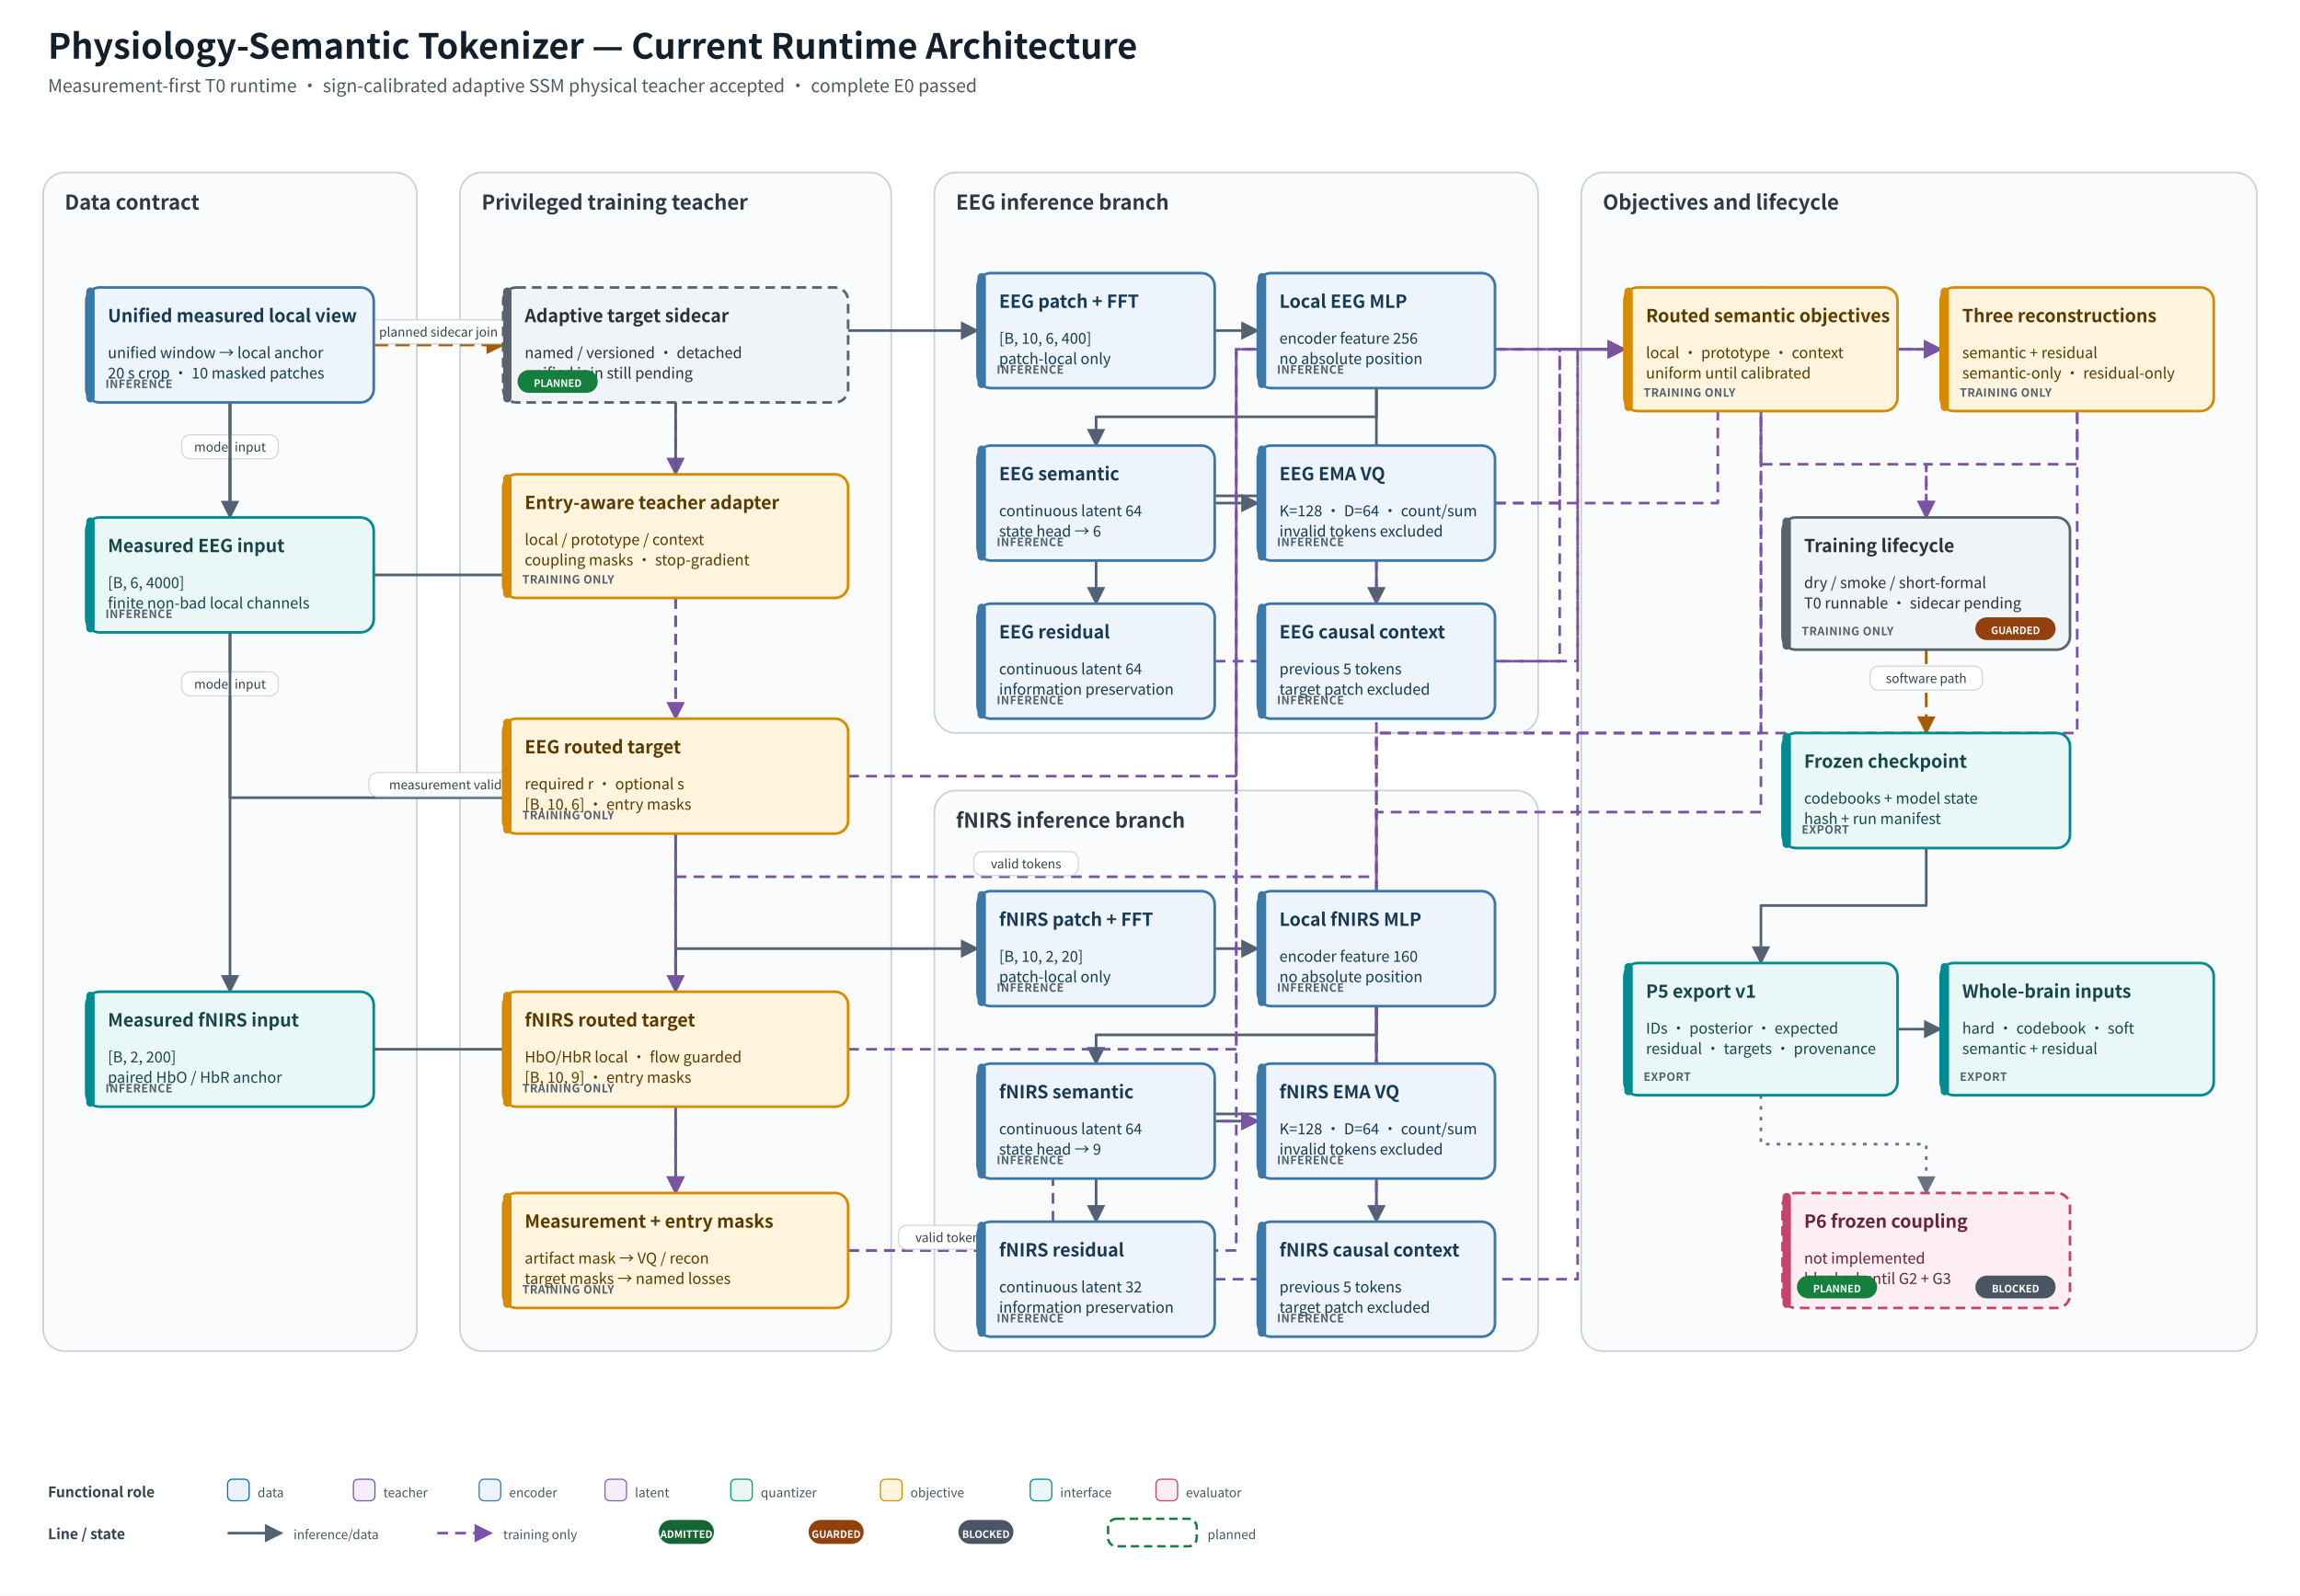
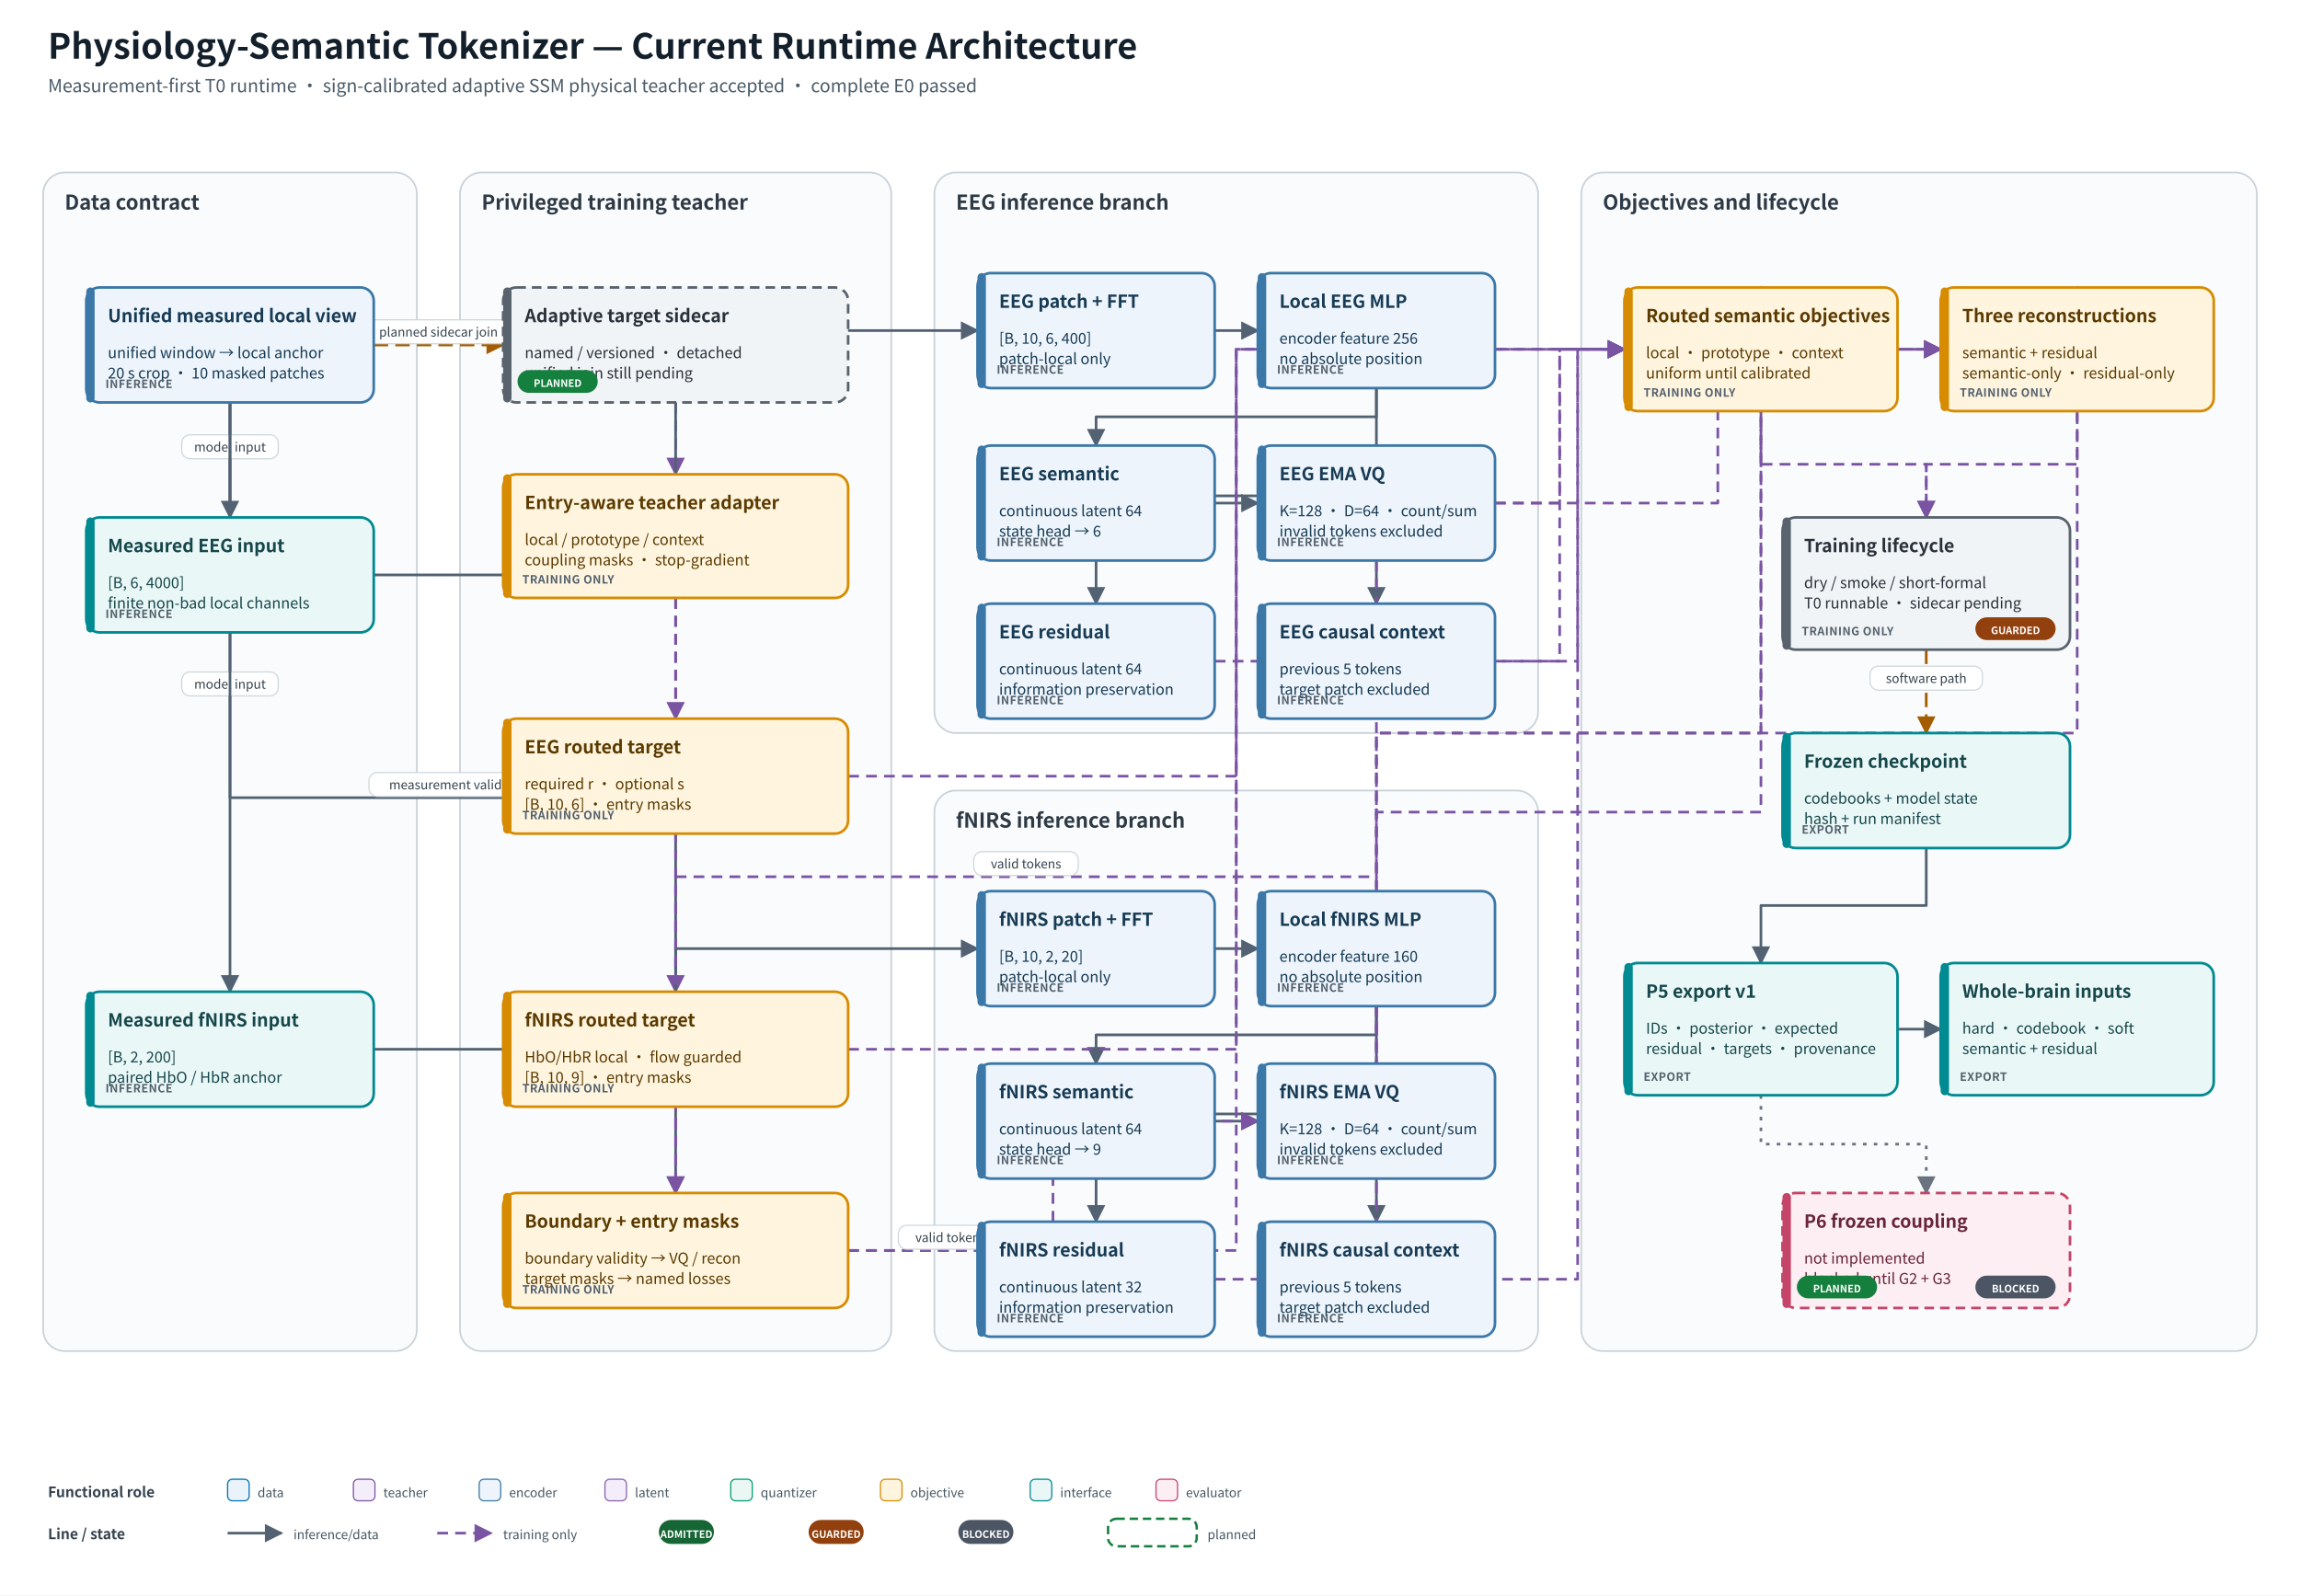
<svg xmlns="http://www.w3.org/2000/svg" width="1920" height="1332" viewBox="0 0 1920 1332" role="img" aria-labelledby="svg-title svg-desc">
  <defs>
    <marker id="arrow-data" viewBox="0 0 10 10" refX="9" refY="5" markerWidth="7" markerHeight="7" orient="auto-start-reverse">
      <path d="M 0 0 L 10 5 L 0 10 z" fill="#526272" />
    </marker>
    <marker id="arrow-training" viewBox="0 0 10 10" refX="9" refY="5" markerWidth="7" markerHeight="7" orient="auto-start-reverse">
      <path d="M 0 0 L 10 5 L 0 10 z" fill="#7A54A3" />
    </marker>
    <marker id="arrow-gradient" viewBox="0 0 10 10" refX="9" refY="5" markerWidth="7" markerHeight="7" orient="auto-start-reverse">
      <path d="M 0 0 L 10 5 L 0 10 z" fill="#A45C00" />
    </marker>
    <marker id="arrow-control" viewBox="0 0 10 10" refX="9" refY="5" markerWidth="7" markerHeight="7" orient="auto-start-reverse">
      <path d="M 0 0 L 10 5 L 0 10 z" fill="#59636E" />
    </marker>
    <marker id="arrow-evaluation" viewBox="0 0 10 10" refX="9" refY="5" markerWidth="7" markerHeight="7" orient="auto-start-reverse">
      <path d="M 0 0 L 10 5 L 0 10 z" fill="#C44569" />
    </marker>
    <marker id="arrow-guarded" viewBox="0 0 10 10" refX="9" refY="5" markerWidth="7" markerHeight="7" orient="auto-start-reverse">
      <path d="M 0 0 L 10 5 L 0 10 z" fill="#A45C00" />
    </marker>
    <marker id="arrow-blocked" viewBox="0 0 10 10" refX="9" refY="5" markerWidth="7" markerHeight="7" orient="auto-start-reverse">
      <path d="M 0 0 L 10 5 L 0 10 z" fill="#6B7280" />
    </marker>
    <marker id="arrow-removed" viewBox="0 0 10 10" refX="9" refY="5" markerWidth="7" markerHeight="7" orient="auto-start-reverse">
      <path d="M 0 0 L 10 5 L 0 10 z" fill="#9F1239" />
    </marker>
  </defs>
  <style>
    text { font-family: "Noto Sans CJK SC", "Microsoft YaHei", "PingFang SC", Inter, ui-sans-serif, system-ui, sans-serif; }
    .page-title { font-size: 29px; font-weight: 750; fill: #13202B; }
    .page-subtitle { font-size: 15px; fill: #4B5B68; }
    .banner-box { fill: #FFF8E8; stroke: #D68B00; stroke-width: 1.4; }
    .banner-text { font-size: 13.5px; font-weight: 650; fill: #5B3A00; }
    .section-box { fill: #FAFBFC; stroke: #C9D2D9; stroke-width: 1.4; }
    .section-title { font-size: 17px; font-weight: 750; fill: #2D3A45; }
    .section-description { font-size: 12px; fill: #667784; }
    .node-title { font-size: 15px; font-weight: 750; }
    .node-detail { font-size: 12.5px; }
    .scope-label { font-size: 9.5px; font-weight: 750; fill: #53616D; letter-spacing: .35px; }
    .micro-badge { font-size: 8.5px; font-weight: 800; text-anchor: middle; fill: #FFFFFF; }
    .edge-label rect { fill: #FFFFFF; stroke: #CDD5DB; stroke-width: 1; opacity: .96; }
    .edge-label text { font-size: 10.5px; text-anchor: middle; fill: #34424E; }
    .change-badge { font-size: 10px; font-weight: 850; text-anchor: middle; fill: #FFFFFF; }
    .legend-title { font-size: 12px; font-weight: 750; fill: #34424E; }
    .legend-label { font-size: 10.5px; fill: #465661; }
    .callout-panel { fill: #F8FAFC; stroke: #BFCAD2; stroke-width: 1.4; }
    .callout-title { font-size: 17px; font-weight: 750; fill: #2D3A45; }
    .callout-object { font-size: 12px; font-weight: 750; fill: #2D3A45; }
    .callout-note { font-size: 11.5px; fill: #53616D; }
  </style>
  <rect width="100%" height="100%" fill="#FFFFFF" />
  <text x="40" y="49" class="page-title">Physiology-Semantic Tokenizer — Current Runtime Architecture</text>
  <text x="40" y="77" class="page-subtitle">Measurement-first T0 runtime · sign-calibrated adaptive SSM physical teacher accepted · complete E0 passed</text>
  <g id="section-data">
    <rect x="36.0" y="144.0" width="312.0" height="984.0" rx="18" class="section-box" />
    <text x="54.0" y="175.0" class="section-title">Data contract</text>
  </g>
  <g id="section-teacher">
    <rect x="384.0" y="144.0" width="360.0" height="984.0" rx="18" class="section-box" />
    <text x="402.0" y="175.0" class="section-title">Privileged training teacher</text>
  </g>
  <g id="section-eeg">
    <rect x="780.0" y="144.0" width="504.0" height="468.0" rx="18" class="section-box" />
    <text x="798.0" y="175.0" class="section-title">EEG inference branch</text>
  </g>
  <g id="section-fnirs">
    <rect x="780.0" y="660.0" width="504.0" height="468.0" rx="18" class="section-box" />
    <text x="798.0" y="691.0" class="section-title">fNIRS inference branch</text>
  </g>
  <g id="section-training">
    <rect x="1320.0" y="144.0" width="564.0" height="984.0" rx="18" class="section-box" />
    <text x="1338.0" y="175.0" class="section-title">Objectives and lifecycle</text>
  </g>
  <g id="edges">
    <g id="edge-loader--eeg_input" class="edge edge-data" data-edge-style="data" role="group" aria-labelledby="edge-loader--eeg_input-title edge-loader--eeg_input-desc">
      <path d="M 192.0 336.0 L 192.0 432.0" fill="none" stroke="#526272" stroke-width="2.2" stroke-linejoin="round" marker-end="url(#arrow-data)" />
      <g class="edge-label" transform="translate(192.0,376.0)">
        <rect x="-40.3" y="-13" width="80.6" height="20" rx="7" />
        <text x="0" y="1">model input</text>
      </g>
    </g>
    <g id="edge-loader--fnirs_input" class="edge edge-data" data-edge-style="data" role="group" aria-labelledby="edge-loader--fnirs_input-title edge-loader--fnirs_input-desc">
      <path d="M 192.0 336.0 L 192.0 828.0" fill="none" stroke="#526272" stroke-width="2.2" stroke-linejoin="round" marker-end="url(#arrow-data)" />
      <g class="edge-label" transform="translate(192.0,574.0)">
        <rect x="-40.3" y="-13" width="80.6" height="20" rx="7" />
        <text x="0" y="1">model input</text>
      </g>
    </g>
    <g id="edge-loader--cache_teacher" class="edge edge-guarded" data-edge-style="guarded" role="group" aria-labelledby="edge-loader--cache_teacher-title edge-loader--cache_teacher-desc">
      <path d="M 312.0 288.0 L 420.0 288.0" fill="none" stroke="#A45C00" stroke-width="2.2" stroke-linejoin="round" marker-end="url(#arrow-guarded)" stroke-dasharray="12 6" />
      <g class="edge-label" transform="translate(366.0,280.0)">
        <rect x="-70.0" y="-13" width="140.0" height="20" rx="7" />
        <text x="0" y="1">planned sidecar join</text>
      </g>
    </g>
    <g id="edge-loader--valid_mask" class="edge edge-data" data-edge-style="data" role="group" aria-labelledby="edge-loader--valid_mask-title edge-loader--valid_mask-desc">
      <path d="M 192.0 336.0 L 192.0 666.0 L 564.0 666.0 L 564.0 996.0" fill="none" stroke="#526272" stroke-width="2.2" stroke-linejoin="round" marker-end="url(#arrow-data)" />
      <g class="edge-label" transform="translate(378.0,658.0)">
        <rect x="-70.0" y="-13" width="140.0" height="20" rx="7" />
        <text x="0" y="1">measurement validity</text>
      </g>
    </g>
    <g id="edge-cache_teacher--teacher_adapter" class="edge edge-training" data-edge-style="training" role="group" aria-labelledby="edge-cache_teacher--teacher_adapter-title edge-cache_teacher--teacher_adapter-desc">
      <path d="M 564.0 336.0 L 564.0 396.0" fill="none" stroke="#7A54A3" stroke-width="2.2" stroke-linejoin="round" marker-end="url(#arrow-training)" stroke-dasharray="9 6" />
    </g>
    <g id="edge-teacher_adapter--eeg_target" class="edge edge-training" data-edge-style="training" role="group" aria-labelledby="edge-teacher_adapter--eeg_target-title edge-teacher_adapter--eeg_target-desc">
      <path d="M 564.0 499.2 L 564.0 600.0" fill="none" stroke="#7A54A3" stroke-width="2.2" stroke-linejoin="round" marker-end="url(#arrow-training)" stroke-dasharray="9 6" />
    </g>
    <g id="edge-teacher_adapter--fnirs_target" class="edge edge-training" data-edge-style="training" role="group" aria-labelledby="edge-teacher_adapter--fnirs_target-title edge-teacher_adapter--fnirs_target-desc">
      <path d="M 564.0 499.2 L 564.0 828.0" fill="none" stroke="#7A54A3" stroke-width="2.2" stroke-linejoin="round" marker-end="url(#arrow-training)" stroke-dasharray="9 6" />
    </g>
    <g id="edge-teacher_adapter--valid_mask" class="edge edge-training" data-edge-style="training" role="group" aria-labelledby="edge-teacher_adapter--valid_mask-title edge-teacher_adapter--valid_mask-desc">
      <path d="M 564.0 499.2 L 564.0 996.0" fill="none" stroke="#7A54A3" stroke-width="2.2" stroke-linejoin="round" marker-end="url(#arrow-training)" stroke-dasharray="9 6" />
    </g>
    <g id="edge-eeg_input--eeg_patch" class="edge edge-data" data-edge-style="data" role="group" aria-labelledby="edge-eeg_input--eeg_patch-title edge-eeg_input--eeg_patch-desc">
      <path d="M 312.0 480.0 L 564.0 480.0 L 564.0 276.0 L 816.0 276.0" fill="none" stroke="#526272" stroke-width="2.2" stroke-linejoin="round" marker-end="url(#arrow-data)" />
    </g>
    <g id="edge-eeg_patch--eeg_encoder" class="edge edge-data" data-edge-style="data" role="group" aria-labelledby="edge-eeg_patch--eeg_encoder-title edge-eeg_patch--eeg_encoder-desc">
      <path d="M 1014.0 276.0 L 1050.0 276.0" fill="none" stroke="#526272" stroke-width="2.2" stroke-linejoin="round" marker-end="url(#arrow-data)" />
    </g>
    <g id="edge-eeg_encoder--eeg_semantic" class="edge edge-data" data-edge-style="data" role="group" aria-labelledby="edge-eeg_encoder--eeg_semantic-title edge-eeg_encoder--eeg_semantic-desc">
      <path d="M 1149.0 324.0 L 1149.0 348.0 L 915.0 348.0 L 915.0 372.0" fill="none" stroke="#526272" stroke-width="2.2" stroke-linejoin="round" marker-end="url(#arrow-data)" />
    </g>
    <g id="edge-eeg_encoder--eeg_residual" class="edge edge-data" data-edge-style="data" role="group" aria-labelledby="edge-eeg_encoder--eeg_residual-title edge-eeg_encoder--eeg_residual-desc">
      <path d="M 1149.0 324.0 L 1149.0 414.0 L 915.0 414.0 L 915.0 504.0" fill="none" stroke="#526272" stroke-width="2.2" stroke-linejoin="round" marker-end="url(#arrow-data)" />
    </g>
    <g id="edge-eeg_semantic--eeg_quantizer" class="edge edge-data" data-edge-style="data" role="group" aria-labelledby="edge-eeg_semantic--eeg_quantizer-title edge-eeg_semantic--eeg_quantizer-desc">
      <path d="M 1014.0 420.0 L 1050.0 420.0" fill="none" stroke="#526272" stroke-width="2.2" stroke-linejoin="round" marker-end="url(#arrow-data)" />
    </g>
    <g id="edge-eeg_quantizer--eeg_context" class="edge edge-data" data-edge-style="data" role="group" aria-labelledby="edge-eeg_quantizer--eeg_context-title edge-eeg_quantizer--eeg_context-desc">
      <path d="M 1149.0 468.0 L 1149.0 504.0" fill="none" stroke="#526272" stroke-width="2.2" stroke-linejoin="round" marker-end="url(#arrow-data)" />
    </g>
    <g id="edge-fnirs_input--fnirs_patch" class="edge edge-data" data-edge-style="data" role="group" aria-labelledby="edge-fnirs_input--fnirs_patch-title edge-fnirs_input--fnirs_patch-desc">
      <path d="M 312.0 876.0 L 564.0 876.0 L 564.0 792.0 L 816.0 792.0" fill="none" stroke="#526272" stroke-width="2.2" stroke-linejoin="round" marker-end="url(#arrow-data)" />
    </g>
    <g id="edge-fnirs_patch--fnirs_encoder" class="edge edge-data" data-edge-style="data" role="group" aria-labelledby="edge-fnirs_patch--fnirs_encoder-title edge-fnirs_patch--fnirs_encoder-desc">
      <path d="M 1014.0 792.0 L 1050.0 792.0" fill="none" stroke="#526272" stroke-width="2.2" stroke-linejoin="round" marker-end="url(#arrow-data)" />
    </g>
    <g id="edge-fnirs_encoder--fnirs_semantic" class="edge edge-data" data-edge-style="data" role="group" aria-labelledby="edge-fnirs_encoder--fnirs_semantic-title edge-fnirs_encoder--fnirs_semantic-desc">
      <path d="M 1149.0 840.0 L 1149.0 864.0 L 915.0 864.0 L 915.0 888.0" fill="none" stroke="#526272" stroke-width="2.2" stroke-linejoin="round" marker-end="url(#arrow-data)" />
    </g>
    <g id="edge-fnirs_encoder--fnirs_residual" class="edge edge-data" data-edge-style="data" role="group" aria-labelledby="edge-fnirs_encoder--fnirs_residual-title edge-fnirs_encoder--fnirs_residual-desc">
      <path d="M 1149.0 840.0 L 1149.0 930.0 L 915.0 930.0 L 915.0 1020.0" fill="none" stroke="#526272" stroke-width="2.2" stroke-linejoin="round" marker-end="url(#arrow-data)" />
    </g>
    <g id="edge-fnirs_semantic--fnirs_quantizer" class="edge edge-data" data-edge-style="data" role="group" aria-labelledby="edge-fnirs_semantic--fnirs_quantizer-title edge-fnirs_semantic--fnirs_quantizer-desc">
      <path d="M 1014.0 936.0 L 1050.0 936.0" fill="none" stroke="#526272" stroke-width="2.2" stroke-linejoin="round" marker-end="url(#arrow-data)" />
    </g>
    <g id="edge-fnirs_quantizer--fnirs_context" class="edge edge-data" data-edge-style="data" role="group" aria-labelledby="edge-fnirs_quantizer--fnirs_context-title edge-fnirs_quantizer--fnirs_context-desc">
      <path d="M 1149.0 984.0 L 1149.0 1020.0" fill="none" stroke="#526272" stroke-width="2.2" stroke-linejoin="round" marker-end="url(#arrow-data)" />
    </g>
    <g id="edge-eeg_target--semantic_losses" class="edge edge-training" data-edge-style="training" role="group" aria-labelledby="edge-eeg_target--semantic_losses-title edge-eeg_target--semantic_losses-desc">
      <path d="M 708.0 648.0 L 1032.0 648.0 L 1032.0 291.6 L 1356.0 291.6" fill="none" stroke="#7A54A3" stroke-width="2.2" stroke-linejoin="round" marker-end="url(#arrow-training)" stroke-dasharray="9 6" />
    </g>
    <g id="edge-fnirs_target--semantic_losses" class="edge edge-training" data-edge-style="training" role="group" aria-labelledby="edge-fnirs_target--semantic_losses-title edge-fnirs_target--semantic_losses-desc">
      <path d="M 708.0 876.0 L 1032.0 876.0 L 1032.0 291.6 L 1356.0 291.6" fill="none" stroke="#7A54A3" stroke-width="2.2" stroke-linejoin="round" marker-end="url(#arrow-training)" stroke-dasharray="9 6" />
    </g>
    <g id="edge-valid_mask--semantic_losses" class="edge edge-training" data-edge-style="training" role="group" aria-labelledby="edge-valid_mask--semantic_losses-title edge-valid_mask--semantic_losses-desc">
      <path d="M 708.0 1044.0 L 1032.0 1044.0 L 1032.0 291.6 L 1356.0 291.6" fill="none" stroke="#7A54A3" stroke-width="2.2" stroke-linejoin="round" marker-end="url(#arrow-training)" stroke-dasharray="9 6" />
    </g>
    <g id="edge-valid_mask--eeg_quantizer" class="edge edge-training" data-edge-style="training" role="group" aria-labelledby="edge-valid_mask--eeg_quantizer-title edge-valid_mask--eeg_quantizer-desc">
      <path d="M 564.0 1092.0 L 564.0 732.0 L 1149.0 732.0 L 1149.0 372.0" fill="none" stroke="#7A54A3" stroke-width="2.2" stroke-linejoin="round" marker-end="url(#arrow-training)" stroke-dasharray="9 6" />
      <g class="edge-label" transform="translate(856.5,724.0)">
        <rect x="-43.6" y="-13" width="87.2" height="20" rx="7" />
        <text x="0" y="1">valid tokens</text>
      </g>
    </g>
    <g id="edge-valid_mask--fnirs_quantizer" class="edge edge-training" data-edge-style="training" role="group" aria-labelledby="edge-valid_mask--fnirs_quantizer-title edge-valid_mask--fnirs_quantizer-desc">
      <path d="M 708.0 1044.0 L 879.0 1044.0 L 879.0 936.0 L 1050.0 936.0" fill="none" stroke="#7A54A3" stroke-width="2.2" stroke-linejoin="round" marker-end="url(#arrow-training)" stroke-dasharray="9 6" />
      <g class="edge-label" transform="translate(793.5,1036.0)">
        <rect x="-43.6" y="-13" width="87.2" height="20" rx="7" />
        <text x="0" y="1">valid tokens</text>
      </g>
    </g>
    <g id="edge-eeg_quantizer--semantic_losses" class="edge edge-training" data-edge-style="training" role="group" aria-labelledby="edge-eeg_quantizer--semantic_losses-title edge-eeg_quantizer--semantic_losses-desc">
      <path d="M 1248.0 420.0 L 1302.0 420.0 L 1302.0 291.6 L 1356.0 291.6" fill="none" stroke="#7A54A3" stroke-width="2.2" stroke-linejoin="round" marker-end="url(#arrow-training)" stroke-dasharray="9 6" />
    </g>
    <g id="edge-fnirs_quantizer--semantic_losses" class="edge edge-training" data-edge-style="training" role="group" aria-labelledby="edge-fnirs_quantizer--semantic_losses-title edge-fnirs_quantizer--semantic_losses-desc">
      <path d="M 1149.0 984.0 L 1149.0 612.0 L 1470.0 612.0 L 1470.0 240.0" fill="none" stroke="#7A54A3" stroke-width="2.2" stroke-linejoin="round" marker-end="url(#arrow-training)" stroke-dasharray="9 6" />
    </g>
    <g id="edge-eeg_context--semantic_losses" class="edge edge-training" data-edge-style="training" role="group" aria-labelledby="edge-eeg_context--semantic_losses-title edge-eeg_context--semantic_losses-desc">
      <path d="M 1248.0 552.0 L 1302.0 552.0 L 1302.0 291.6 L 1356.0 291.6" fill="none" stroke="#7A54A3" stroke-width="2.2" stroke-linejoin="round" marker-end="url(#arrow-training)" stroke-dasharray="9 6" />
    </g>
    <g id="edge-fnirs_context--semantic_losses" class="edge edge-training" data-edge-style="training" role="group" aria-labelledby="edge-fnirs_context--semantic_losses-title edge-fnirs_context--semantic_losses-desc">
      <path d="M 1149.0 1116.0 L 1149.0 678.0 L 1470.0 678.0 L 1470.0 240.0" fill="none" stroke="#7A54A3" stroke-width="2.2" stroke-linejoin="round" marker-end="url(#arrow-training)" stroke-dasharray="9 6" />
    </g>
    <g id="edge-eeg_quantizer--reconstruction" class="edge edge-training" data-edge-style="training" role="group" aria-labelledby="edge-eeg_quantizer--reconstruction-title edge-eeg_quantizer--reconstruction-desc">
      <path d="M 1248.0 420.0 L 1434.0 420.0 L 1434.0 291.6 L 1620.0 291.6" fill="none" stroke="#7A54A3" stroke-width="2.2" stroke-linejoin="round" marker-end="url(#arrow-training)" stroke-dasharray="9 6" />
    </g>
    <g id="edge-eeg_residual--reconstruction" class="edge edge-training" data-edge-style="training" role="group" aria-labelledby="edge-eeg_residual--reconstruction-title edge-eeg_residual--reconstruction-desc">
      <path d="M 1014.0 552.0 L 1317.0 552.0 L 1317.0 291.6 L 1620.0 291.6" fill="none" stroke="#7A54A3" stroke-width="2.2" stroke-linejoin="round" marker-end="url(#arrow-training)" stroke-dasharray="9 6" />
    </g>
    <g id="edge-fnirs_quantizer--reconstruction" class="edge edge-training" data-edge-style="training" role="group" aria-labelledby="edge-fnirs_quantizer--reconstruction-title edge-fnirs_quantizer--reconstruction-desc">
      <path d="M 1149.0 984.0 L 1149.0 612.0 L 1734.0 612.0 L 1734.0 240.0" fill="none" stroke="#7A54A3" stroke-width="2.2" stroke-linejoin="round" marker-end="url(#arrow-training)" stroke-dasharray="9 6" />
    </g>
    <g id="edge-fnirs_residual--reconstruction" class="edge edge-training" data-edge-style="training" role="group" aria-labelledby="edge-fnirs_residual--reconstruction-title edge-fnirs_residual--reconstruction-desc">
      <path d="M 1014.0 1068.0 L 1317.0 1068.0 L 1317.0 291.6 L 1620.0 291.6" fill="none" stroke="#7A54A3" stroke-width="2.2" stroke-linejoin="round" marker-end="url(#arrow-training)" stroke-dasharray="9 6" />
    </g>
    <g id="edge-semantic_losses--trainer_gate" class="edge edge-training" data-edge-style="training" role="group" aria-labelledby="edge-semantic_losses--trainer_gate-title edge-semantic_losses--trainer_gate-desc">
      <path d="M 1470.0 343.2 L 1470.0 387.6 L 1608.0 387.6 L 1608.0 432.0" fill="none" stroke="#7A54A3" stroke-width="2.2" stroke-linejoin="round" marker-end="url(#arrow-training)" stroke-dasharray="9 6" />
    </g>
    <g id="edge-reconstruction--trainer_gate" class="edge edge-training" data-edge-style="training" role="group" aria-labelledby="edge-reconstruction--trainer_gate-title edge-reconstruction--trainer_gate-desc">
      <path d="M 1734.0 343.2 L 1734.0 387.6 L 1608.0 387.6 L 1608.0 432.0" fill="none" stroke="#7A54A3" stroke-width="2.2" stroke-linejoin="round" marker-end="url(#arrow-training)" stroke-dasharray="9 6" />
    </g>
    <g id="edge-trainer_gate--checkpoint" class="edge edge-guarded" data-edge-style="guarded" role="group" aria-labelledby="edge-trainer_gate--checkpoint-title edge-trainer_gate--checkpoint-desc">
      <path d="M 1608.0 542.4 L 1608.0 612.0" fill="none" stroke="#A45C00" stroke-width="2.2" stroke-linejoin="round" marker-end="url(#arrow-guarded)" stroke-dasharray="12 6" />
      <g class="edge-label" transform="translate(1608.0,569.2)">
        <rect x="-46.9" y="-13" width="93.8" height="20" rx="7" />
        <text x="0" y="1">software path</text>
      </g>
    </g>
    <g id="edge-checkpoint--export" class="edge edge-data" data-edge-style="data" role="group" aria-labelledby="edge-checkpoint--export-title edge-checkpoint--export-desc">
      <path d="M 1608.0 708.0 L 1608.0 756.0 L 1470.0 756.0 L 1470.0 804.0" fill="none" stroke="#526272" stroke-width="2.2" stroke-linejoin="round" marker-end="url(#arrow-data)" />
    </g>
    <g id="edge-export--consumers" class="edge edge-data" data-edge-style="data" role="group" aria-labelledby="edge-export--consumers-title edge-export--consumers-desc">
      <path d="M 1584.0 859.2 L 1620.0 859.2" fill="none" stroke="#526272" stroke-width="2.2" stroke-linejoin="round" marker-end="url(#arrow-data)" />
    </g>
    <g id="edge-export--p6_coupling" class="edge edge-blocked" data-edge-style="blocked" role="group" aria-labelledby="edge-export--p6_coupling-title edge-export--p6_coupling-desc">
      <path d="M 1470.0 914.4 L 1470.0 955.2 L 1608.0 955.2 L 1608.0 996.0" fill="none" stroke="#6B7280" stroke-width="2.2" stroke-linejoin="round" marker-end="url(#arrow-blocked)" stroke-dasharray="3 6" />
    </g>
  </g>
  <g id="nodes">
    <g id="node-loader" class="node role-encoder" data-role="encoder" data-scope="inference" data-implementation="implemented" data-evidence="n_a" data-status="implemented" opacity="1" role="group" aria-labelledby="node-loader-title node-loader-desc">
      <rect x="72.0" y="240.0" width="240.0" height="96.0" rx="11" fill="#EDF4FB" stroke="#3B78A8" stroke-width="2.2" />
      <rect x="72.0" y="240.0" width="7" height="96.0" rx="3.5" fill="#3B78A8" />
      <text x="90.0" y="269.0" class="node-title" fill="#173B55">Unified measured local view</text>
      <text x="90.0" y="282.0" class="node-detail" fill="#173B55">
        <tspan x="90.0" dy="17">unified window → local anchor</tspan>
        <tspan x="90.0" dy="17">20 s crop · 10 masked patches</tspan>
      </text>
      <text x="88.0" y="324.0" class="scope-label">INFERENCE</text>
    </g>
    <g id="node-eeg_input" class="node role-interface" data-role="interface" data-scope="inference" data-implementation="implemented" data-evidence="n_a" data-status="implemented" opacity="1" role="group" aria-labelledby="node-eeg_input-title node-eeg_input-desc">
      <rect x="72.0" y="432.0" width="240.0" height="96.0" rx="11" fill="#EAF7F7" stroke="#008A91" stroke-width="2.2" />
      <rect x="72.0" y="432.0" width="7" height="96.0" rx="3.5" fill="#008A91" />
      <text x="90.0" y="461.0" class="node-title" fill="#16474B">Measured EEG input</text>
      <text x="90.0" y="474.0" class="node-detail" fill="#16474B">
        <tspan x="90.0" dy="17">[B, 6, 4000]</tspan>
        <tspan x="90.0" dy="17">finite non-bad local channels</tspan>
      </text>
      <text x="88.0" y="516.0" class="scope-label">INFERENCE</text>
    </g>
    <g id="node-fnirs_input" class="node role-interface" data-role="interface" data-scope="inference" data-implementation="implemented" data-evidence="n_a" data-status="implemented" opacity="1" role="group" aria-labelledby="node-fnirs_input-title node-fnirs_input-desc">
      <rect x="72.0" y="828.0" width="240.0" height="96.0" rx="11" fill="#EAF7F7" stroke="#008A91" stroke-width="2.2" />
      <rect x="72.0" y="828.0" width="7" height="96.0" rx="3.5" fill="#008A91" />
      <text x="90.0" y="857.0" class="node-title" fill="#16474B">Measured fNIRS input</text>
      <text x="90.0" y="870.0" class="node-detail" fill="#16474B">
        <tspan x="90.0" dy="17">[B, 2, 200]</tspan>
        <tspan x="90.0" dy="17">paired HbO / HbR anchor</tspan>
      </text>
      <text x="88.0" y="912.0" class="scope-label">INFERENCE</text>
    </g>
    <g id="node-cache_teacher" class="node role-lifecycle" data-role="lifecycle" data-scope="training_only" data-implementation="planned" data-evidence="n_a" data-status="planned" opacity="1" role="group" aria-labelledby="node-cache_teacher-title node-cache_teacher-desc">
      <rect x="420.0" y="240.0" width="288.0" height="96.0" rx="11" fill="#F1F4F6" stroke="#59636E" stroke-width="2.2" stroke-dasharray="8 5" />
      <rect x="420.0" y="240.0" width="7" height="96.0" rx="3.5" fill="#59636E" />
      <text x="438.0" y="269.0" class="node-title" fill="#29313A">Adaptive target sidecar</text>
      <text x="438.0" y="282.0" class="node-detail" fill="#29313A">
        <tspan x="438.0" dy="17">named / versioned · detached</tspan>
        <tspan x="438.0" dy="17">unified join still pending</tspan>
      </text>
      <rect x="432.0" y="309.0" width="67.0" height="19" rx="9.5" fill="#15803D" />
      <text x="465.5" y="323.0" class="micro-badge">PLANNED</text>
    </g>
    <g id="node-teacher_adapter" class="node role-objective" data-role="objective" data-scope="training_only" data-implementation="implemented" data-evidence="n_a" data-status="implemented" opacity="1" role="group" aria-labelledby="node-teacher_adapter-title node-teacher_adapter-desc">
      <rect x="420.0" y="396.0" width="288.0" height="103.2" rx="11" fill="#FFF5DF" stroke="#D68B00" stroke-width="2.2" />
      <rect x="420.0" y="396.0" width="7" height="103.2" rx="3.5" fill="#D68B00" />
      <text x="438.0" y="425.0" class="node-title" fill="#5B3A00">Entry-aware teacher adapter</text>
      <text x="438.0" y="438.0" class="node-detail" fill="#5B3A00">
        <tspan x="438.0" dy="17">local / prototype / context</tspan>
        <tspan x="438.0" dy="17">coupling masks · stop-gradient</tspan>
      </text>
      <text x="436.0" y="487.2" class="scope-label">TRAINING ONLY</text>
    </g>
    <g id="node-eeg_target" class="node role-objective" data-role="objective" data-scope="training_only" data-implementation="implemented" data-evidence="n_a" data-status="implemented" opacity="1" role="group" aria-labelledby="node-eeg_target-title node-eeg_target-desc">
      <rect x="420.0" y="600.0" width="288.0" height="96.0" rx="11" fill="#FFF5DF" stroke="#D68B00" stroke-width="2.2" />
      <rect x="420.0" y="600.0" width="7" height="96.0" rx="3.5" fill="#D68B00" />
      <text x="438.0" y="629.0" class="node-title" fill="#5B3A00">EEG routed target</text>
      <text x="438.0" y="642.0" class="node-detail" fill="#5B3A00">
        <tspan x="438.0" dy="17">required r · optional s</tspan>
        <tspan x="438.0" dy="17">[B, 10, 6] · entry masks</tspan>
      </text>
      <text x="436.0" y="684.0" class="scope-label">TRAINING ONLY</text>
    </g>
    <g id="node-fnirs_target" class="node role-objective" data-role="objective" data-scope="training_only" data-implementation="implemented" data-evidence="n_a" data-status="implemented" opacity="1" role="group" aria-labelledby="node-fnirs_target-title node-fnirs_target-desc">
      <rect x="420.0" y="828.0" width="288.0" height="96.0" rx="11" fill="#FFF5DF" stroke="#D68B00" stroke-width="2.2" />
      <rect x="420.0" y="828.0" width="7" height="96.0" rx="3.5" fill="#D68B00" />
      <text x="438.0" y="857.0" class="node-title" fill="#5B3A00">fNIRS routed target</text>
      <text x="438.0" y="870.0" class="node-detail" fill="#5B3A00">
        <tspan x="438.0" dy="17">HbO/HbR local · flow guarded</tspan>
        <tspan x="438.0" dy="17">[B, 10, 9] · entry masks</tspan>
      </text>
      <text x="436.0" y="912.0" class="scope-label">TRAINING ONLY</text>
    </g>
    <g id="node-valid_mask" class="node role-objective" data-role="objective" data-scope="training_only" data-implementation="implemented" data-evidence="n_a" data-status="implemented" opacity="1" role="group" aria-labelledby="node-valid_mask-title node-valid_mask-desc">
      <rect x="420.0" y="996.0" width="288.0" height="96.0" rx="11" fill="#FFF5DF" stroke="#D68B00" stroke-width="2.2" />
      <rect x="420.0" y="996.0" width="7" height="96.0" rx="3.5" fill="#D68B00" />
-       <text x="438.0" y="1025.0" class="node-title" fill="#5B3A00">Measurement + entry masks</text>
+       <text x="438.0" y="1025.0" class="node-title" fill="#5B3A00">Boundary + entry masks</text>
      <text x="438.0" y="1038.0" class="node-detail" fill="#5B3A00">
-         <tspan x="438.0" dy="17">artifact mask → VQ / recon</tspan>
+         <tspan x="438.0" dy="17">boundary validity → VQ / recon</tspan>
        <tspan x="438.0" dy="17">target masks → named losses</tspan>
      </text>
      <text x="436.0" y="1080.0" class="scope-label">TRAINING ONLY</text>
    </g>
    <g id="node-eeg_patch" class="node role-encoder" data-role="encoder" data-scope="inference" data-implementation="implemented" data-evidence="n_a" data-status="implemented" opacity="1" role="group" aria-labelledby="node-eeg_patch-title node-eeg_patch-desc">
      <rect x="816.0" y="228.0" width="198.0" height="96.0" rx="11" fill="#EDF4FB" stroke="#3B78A8" stroke-width="2.2" />
      <rect x="816.0" y="228.0" width="7" height="96.0" rx="3.5" fill="#3B78A8" />
      <text x="834.0" y="257.0" class="node-title" fill="#173B55">EEG patch + FFT</text>
      <text x="834.0" y="270.0" class="node-detail" fill="#173B55">
        <tspan x="834.0" dy="17">[B, 10, 6, 400]</tspan>
        <tspan x="834.0" dy="17">patch-local only</tspan>
      </text>
      <text x="832.0" y="312.0" class="scope-label">INFERENCE</text>
    </g>
    <g id="node-eeg_encoder" class="node role-encoder" data-role="encoder" data-scope="inference" data-implementation="implemented" data-evidence="n_a" data-status="implemented" opacity="1" role="group" aria-labelledby="node-eeg_encoder-title node-eeg_encoder-desc">
      <rect x="1050.0" y="228.0" width="198.0" height="96.0" rx="11" fill="#EDF4FB" stroke="#3B78A8" stroke-width="2.2" />
      <rect x="1050.0" y="228.0" width="7" height="96.0" rx="3.5" fill="#3B78A8" />
      <text x="1068.0" y="257.0" class="node-title" fill="#173B55">Local EEG MLP</text>
      <text x="1068.0" y="270.0" class="node-detail" fill="#173B55">
        <tspan x="1068.0" dy="17">encoder feature 256</tspan>
        <tspan x="1068.0" dy="17">no absolute position</tspan>
      </text>
      <text x="1066.0" y="312.0" class="scope-label">INFERENCE</text>
    </g>
    <g id="node-eeg_semantic" class="node role-encoder" data-role="encoder" data-scope="inference" data-implementation="implemented" data-evidence="n_a" data-status="implemented" opacity="1" role="group" aria-labelledby="node-eeg_semantic-title node-eeg_semantic-desc">
      <rect x="816.0" y="372.0" width="198.0" height="96.0" rx="11" fill="#EDF4FB" stroke="#3B78A8" stroke-width="2.2" />
      <rect x="816.0" y="372.0" width="7" height="96.0" rx="3.5" fill="#3B78A8" />
      <text x="834.0" y="401.0" class="node-title" fill="#173B55">EEG semantic</text>
      <text x="834.0" y="414.0" class="node-detail" fill="#173B55">
        <tspan x="834.0" dy="17">continuous latent 64</tspan>
        <tspan x="834.0" dy="17">state head → 6</tspan>
      </text>
      <text x="832.0" y="456.0" class="scope-label">INFERENCE</text>
    </g>
    <g id="node-eeg_quantizer" class="node role-encoder" data-role="encoder" data-scope="inference" data-implementation="implemented" data-evidence="n_a" data-status="implemented" opacity="1" role="group" aria-labelledby="node-eeg_quantizer-title node-eeg_quantizer-desc">
      <rect x="1050.0" y="372.0" width="198.0" height="96.0" rx="11" fill="#EDF4FB" stroke="#3B78A8" stroke-width="2.2" />
      <rect x="1050.0" y="372.0" width="7" height="96.0" rx="3.5" fill="#3B78A8" />
      <text x="1068.0" y="401.0" class="node-title" fill="#173B55">EEG EMA VQ</text>
      <text x="1068.0" y="414.0" class="node-detail" fill="#173B55">
        <tspan x="1068.0" dy="17">K=128 · D=64 · count/sum</tspan>
        <tspan x="1068.0" dy="17">invalid tokens excluded</tspan>
      </text>
      <text x="1066.0" y="456.0" class="scope-label">INFERENCE</text>
    </g>
    <g id="node-eeg_residual" class="node role-encoder" data-role="encoder" data-scope="inference" data-implementation="implemented" data-evidence="n_a" data-status="implemented" opacity="1" role="group" aria-labelledby="node-eeg_residual-title node-eeg_residual-desc">
      <rect x="816.0" y="504.0" width="198.0" height="96.0" rx="11" fill="#EDF4FB" stroke="#3B78A8" stroke-width="2.2" />
      <rect x="816.0" y="504.0" width="7" height="96.0" rx="3.5" fill="#3B78A8" />
      <text x="834.0" y="533.0" class="node-title" fill="#173B55">EEG residual</text>
      <text x="834.0" y="546.0" class="node-detail" fill="#173B55">
        <tspan x="834.0" dy="17">continuous latent 64</tspan>
        <tspan x="834.0" dy="17">information preservation</tspan>
      </text>
      <text x="832.0" y="588.0" class="scope-label">INFERENCE</text>
    </g>
    <g id="node-eeg_context" class="node role-encoder" data-role="encoder" data-scope="inference" data-implementation="implemented" data-evidence="n_a" data-status="implemented" opacity="1" role="group" aria-labelledby="node-eeg_context-title node-eeg_context-desc">
      <rect x="1050.0" y="504.0" width="198.0" height="96.0" rx="11" fill="#EDF4FB" stroke="#3B78A8" stroke-width="2.2" />
      <rect x="1050.0" y="504.0" width="7" height="96.0" rx="3.5" fill="#3B78A8" />
      <text x="1068.0" y="533.0" class="node-title" fill="#173B55">EEG causal context</text>
      <text x="1068.0" y="546.0" class="node-detail" fill="#173B55">
        <tspan x="1068.0" dy="17">previous 5 tokens</tspan>
        <tspan x="1068.0" dy="17">target patch excluded</tspan>
      </text>
      <text x="1066.0" y="588.0" class="scope-label">INFERENCE</text>
    </g>
    <g id="node-fnirs_patch" class="node role-encoder" data-role="encoder" data-scope="inference" data-implementation="implemented" data-evidence="n_a" data-status="implemented" opacity="1" role="group" aria-labelledby="node-fnirs_patch-title node-fnirs_patch-desc">
      <rect x="816.0" y="744.0" width="198.0" height="96.0" rx="11" fill="#EDF4FB" stroke="#3B78A8" stroke-width="2.2" />
      <rect x="816.0" y="744.0" width="7" height="96.0" rx="3.5" fill="#3B78A8" />
      <text x="834.0" y="773.0" class="node-title" fill="#173B55">fNIRS patch + FFT</text>
      <text x="834.0" y="786.0" class="node-detail" fill="#173B55">
        <tspan x="834.0" dy="17">[B, 10, 2, 20]</tspan>
        <tspan x="834.0" dy="17">patch-local only</tspan>
      </text>
      <text x="832.0" y="828.0" class="scope-label">INFERENCE</text>
    </g>
    <g id="node-fnirs_encoder" class="node role-encoder" data-role="encoder" data-scope="inference" data-implementation="implemented" data-evidence="n_a" data-status="implemented" opacity="1" role="group" aria-labelledby="node-fnirs_encoder-title node-fnirs_encoder-desc">
      <rect x="1050.0" y="744.0" width="198.0" height="96.0" rx="11" fill="#EDF4FB" stroke="#3B78A8" stroke-width="2.2" />
      <rect x="1050.0" y="744.0" width="7" height="96.0" rx="3.5" fill="#3B78A8" />
      <text x="1068.0" y="773.0" class="node-title" fill="#173B55">Local fNIRS MLP</text>
      <text x="1068.0" y="786.0" class="node-detail" fill="#173B55">
        <tspan x="1068.0" dy="17">encoder feature 160</tspan>
        <tspan x="1068.0" dy="17">no absolute position</tspan>
      </text>
      <text x="1066.0" y="828.0" class="scope-label">INFERENCE</text>
    </g>
    <g id="node-fnirs_semantic" class="node role-encoder" data-role="encoder" data-scope="inference" data-implementation="implemented" data-evidence="n_a" data-status="implemented" opacity="1" role="group" aria-labelledby="node-fnirs_semantic-title node-fnirs_semantic-desc">
      <rect x="816.0" y="888.0" width="198.0" height="96.0" rx="11" fill="#EDF4FB" stroke="#3B78A8" stroke-width="2.2" />
      <rect x="816.0" y="888.0" width="7" height="96.0" rx="3.5" fill="#3B78A8" />
      <text x="834.0" y="917.0" class="node-title" fill="#173B55">fNIRS semantic</text>
      <text x="834.0" y="930.0" class="node-detail" fill="#173B55">
        <tspan x="834.0" dy="17">continuous latent 64</tspan>
        <tspan x="834.0" dy="17">state head → 9</tspan>
      </text>
      <text x="832.0" y="972.0" class="scope-label">INFERENCE</text>
    </g>
    <g id="node-fnirs_quantizer" class="node role-encoder" data-role="encoder" data-scope="inference" data-implementation="implemented" data-evidence="n_a" data-status="implemented" opacity="1" role="group" aria-labelledby="node-fnirs_quantizer-title node-fnirs_quantizer-desc">
      <rect x="1050.0" y="888.0" width="198.0" height="96.0" rx="11" fill="#EDF4FB" stroke="#3B78A8" stroke-width="2.2" />
      <rect x="1050.0" y="888.0" width="7" height="96.0" rx="3.5" fill="#3B78A8" />
      <text x="1068.0" y="917.0" class="node-title" fill="#173B55">fNIRS EMA VQ</text>
      <text x="1068.0" y="930.0" class="node-detail" fill="#173B55">
        <tspan x="1068.0" dy="17">K=128 · D=64 · count/sum</tspan>
        <tspan x="1068.0" dy="17">invalid tokens excluded</tspan>
      </text>
      <text x="1066.0" y="972.0" class="scope-label">INFERENCE</text>
    </g>
    <g id="node-fnirs_residual" class="node role-encoder" data-role="encoder" data-scope="inference" data-implementation="implemented" data-evidence="n_a" data-status="implemented" opacity="1" role="group" aria-labelledby="node-fnirs_residual-title node-fnirs_residual-desc">
      <rect x="816.0" y="1020.0" width="198.0" height="96.0" rx="11" fill="#EDF4FB" stroke="#3B78A8" stroke-width="2.2" />
      <rect x="816.0" y="1020.0" width="7" height="96.0" rx="3.5" fill="#3B78A8" />
      <text x="834.0" y="1049.0" class="node-title" fill="#173B55">fNIRS residual</text>
      <text x="834.0" y="1062.0" class="node-detail" fill="#173B55">
        <tspan x="834.0" dy="17">continuous latent 32</tspan>
        <tspan x="834.0" dy="17">information preservation</tspan>
      </text>
      <text x="832.0" y="1104.0" class="scope-label">INFERENCE</text>
    </g>
    <g id="node-fnirs_context" class="node role-encoder" data-role="encoder" data-scope="inference" data-implementation="implemented" data-evidence="n_a" data-status="implemented" opacity="1" role="group" aria-labelledby="node-fnirs_context-title node-fnirs_context-desc">
      <rect x="1050.0" y="1020.0" width="198.0" height="96.0" rx="11" fill="#EDF4FB" stroke="#3B78A8" stroke-width="2.2" />
      <rect x="1050.0" y="1020.0" width="7" height="96.0" rx="3.5" fill="#3B78A8" />
      <text x="1068.0" y="1049.0" class="node-title" fill="#173B55">fNIRS causal context</text>
      <text x="1068.0" y="1062.0" class="node-detail" fill="#173B55">
        <tspan x="1068.0" dy="17">previous 5 tokens</tspan>
        <tspan x="1068.0" dy="17">target patch excluded</tspan>
      </text>
      <text x="1066.0" y="1104.0" class="scope-label">INFERENCE</text>
    </g>
    <g id="node-semantic_losses" class="node role-objective" data-role="objective" data-scope="training_only" data-implementation="implemented" data-evidence="n_a" data-status="implemented" opacity="1" role="group" aria-labelledby="node-semantic_losses-title node-semantic_losses-desc">
      <rect x="1356.0" y="240.0" width="228.0" height="103.2" rx="11" fill="#FFF5DF" stroke="#D68B00" stroke-width="2.2" />
      <rect x="1356.0" y="240.0" width="7" height="103.2" rx="3.5" fill="#D68B00" />
      <text x="1374.0" y="269.0" class="node-title" fill="#5B3A00">Routed semantic objectives</text>
      <text x="1374.0" y="282.0" class="node-detail" fill="#5B3A00">
        <tspan x="1374.0" dy="17">local · prototype · context</tspan>
        <tspan x="1374.0" dy="17">uniform until calibrated</tspan>
      </text>
      <text x="1372.0" y="331.2" class="scope-label">TRAINING ONLY</text>
    </g>
    <g id="node-reconstruction" class="node role-objective" data-role="objective" data-scope="training_only" data-implementation="implemented" data-evidence="n_a" data-status="implemented" opacity="1" role="group" aria-labelledby="node-reconstruction-title node-reconstruction-desc">
      <rect x="1620.0" y="240.0" width="228.0" height="103.2" rx="11" fill="#FFF5DF" stroke="#D68B00" stroke-width="2.2" />
      <rect x="1620.0" y="240.0" width="7" height="103.2" rx="3.5" fill="#D68B00" />
      <text x="1638.0" y="269.0" class="node-title" fill="#5B3A00">Three reconstructions</text>
      <text x="1638.0" y="282.0" class="node-detail" fill="#5B3A00">
        <tspan x="1638.0" dy="17">semantic + residual</tspan>
        <tspan x="1638.0" dy="17">semantic-only · residual-only</tspan>
      </text>
      <text x="1636.0" y="331.2" class="scope-label">TRAINING ONLY</text>
    </g>
    <g id="node-trainer_gate" class="node role-lifecycle" data-role="lifecycle" data-scope="training_only" data-implementation="implemented" data-evidence="guarded" data-status="guarded" opacity="1" role="group" aria-labelledby="node-trainer_gate-title node-trainer_gate-desc">
      <rect x="1488.0" y="432.0" width="240.0" height="110.4" rx="11" fill="#F1F4F6" stroke="#59636E" stroke-width="2.2" />
      <rect x="1488.0" y="432.0" width="7" height="110.4" rx="3.5" fill="#59636E" />
      <text x="1506.0" y="461.0" class="node-title" fill="#29313A">Training lifecycle</text>
      <text x="1506.0" y="474.0" class="node-detail" fill="#29313A">
        <tspan x="1506.0" dy="17">dry / smoke / short-formal</tspan>
        <tspan x="1506.0" dy="17">T0 runnable · sidecar pending</tspan>
      </text>
      <text x="1504.0" y="530.4" class="scope-label">TRAINING ONLY</text>
      <rect x="1649.0" y="515.4" width="67.0" height="19" rx="9.5" fill="#92400E" />
      <text x="1682.5" y="529.4" class="micro-badge">GUARDED</text>
    </g>
    <g id="node-checkpoint" class="node role-interface" data-role="interface" data-scope="export" data-implementation="implemented" data-evidence="n_a" data-status="implemented" opacity="1" role="group" aria-labelledby="node-checkpoint-title node-checkpoint-desc">
      <rect x="1488.0" y="612.0" width="240.0" height="96.0" rx="11" fill="#EAF7F7" stroke="#008A91" stroke-width="2.2" />
      <rect x="1488.0" y="612.0" width="7" height="96.0" rx="3.5" fill="#008A91" />
      <text x="1506.0" y="641.0" class="node-title" fill="#16474B">Frozen checkpoint</text>
      <text x="1506.0" y="654.0" class="node-detail" fill="#16474B">
        <tspan x="1506.0" dy="17">codebooks + model state</tspan>
        <tspan x="1506.0" dy="17">hash + run manifest</tspan>
      </text>
      <text x="1504.0" y="696.0" class="scope-label">EXPORT</text>
    </g>
    <g id="node-export" class="node role-interface" data-role="interface" data-scope="export" data-implementation="implemented" data-evidence="n_a" data-status="implemented" opacity="1" role="group" aria-labelledby="node-export-title node-export-desc">
      <rect x="1356.0" y="804.0" width="228.0" height="110.4" rx="11" fill="#EAF7F7" stroke="#008A91" stroke-width="2.2" />
      <rect x="1356.0" y="804.0" width="7" height="110.4" rx="3.5" fill="#008A91" />
      <text x="1374.0" y="833.0" class="node-title" fill="#16474B">P5 export v1</text>
      <text x="1374.0" y="846.0" class="node-detail" fill="#16474B">
        <tspan x="1374.0" dy="17">IDs · posterior · expected</tspan>
        <tspan x="1374.0" dy="17">residual · targets · provenance</tspan>
      </text>
      <text x="1372.0" y="902.4" class="scope-label">EXPORT</text>
    </g>
    <g id="node-consumers" class="node role-interface" data-role="interface" data-scope="export" data-implementation="implemented" data-evidence="n_a" data-status="implemented" opacity="1" role="group" aria-labelledby="node-consumers-title node-consumers-desc">
      <rect x="1620.0" y="804.0" width="228.0" height="110.4" rx="11" fill="#EAF7F7" stroke="#008A91" stroke-width="2.2" />
      <rect x="1620.0" y="804.0" width="7" height="110.4" rx="3.5" fill="#008A91" />
      <text x="1638.0" y="833.0" class="node-title" fill="#16474B">Whole-brain inputs</text>
      <text x="1638.0" y="846.0" class="node-detail" fill="#16474B">
        <tspan x="1638.0" dy="17">hard · codebook · soft</tspan>
        <tspan x="1638.0" dy="17">semantic + residual</tspan>
      </text>
      <text x="1636.0" y="902.4" class="scope-label">EXPORT</text>
    </g>
    <g id="node-p6_coupling" class="node role-evaluator" data-role="evaluator" data-scope="evaluation" data-implementation="planned" data-evidence="blocked" data-status="blocked" opacity="1" role="group" aria-labelledby="node-p6_coupling-title node-p6_coupling-desc">
      <rect x="1488.0" y="996.0" width="240.0" height="96.0" rx="11" fill="#FCEEF2" stroke="#C44569" stroke-width="2.2" stroke-dasharray="8 5" />
      <rect x="1488.0" y="996.0" width="7" height="96.0" rx="3.5" fill="#C44569" />
      <text x="1506.0" y="1025.0" class="node-title" fill="#68243A">P6 frozen coupling</text>
      <text x="1506.0" y="1038.0" class="node-detail" fill="#68243A">
        <tspan x="1506.0" dy="17">not implemented</tspan>
        <tspan x="1506.0" dy="17">blocked until G2 + G3</tspan>
      </text>
      <rect x="1500.0" y="1065.0" width="67.0" height="19" rx="9.5" fill="#15803D" />
      <text x="1533.5" y="1079.0" class="micro-badge">PLANNED</text>
      <rect x="1649.0" y="1065.0" width="67.0" height="19" rx="9.5" fill="#4B5563" />
      <text x="1682.5" y="1079.0" class="micro-badge">BLOCKED</text>
    </g>
  </g>
  <g id="legend">
    <text x="40" y="1250" class="legend-title">Functional role</text>
    <rect x="190" y="1235" width="18" height="18" rx="4" fill="#EAF3FA" stroke="#0072B2" />
    <text x="215" y="1250" class="legend-label">data</text>
    <rect x="295" y="1235" width="18" height="18" rx="4" fill="#F3EEFA" stroke="#7A54A3" />
    <text x="320" y="1250" class="legend-label">teacher</text>
    <rect x="400" y="1235" width="18" height="18" rx="4" fill="#EDF4FB" stroke="#3B78A8" />
    <text x="425" y="1250" class="legend-label">encoder</text>
    <rect x="505" y="1235" width="18" height="18" rx="4" fill="#F3EEFA" stroke="#8A5FB0" />
    <text x="530" y="1250" class="legend-label">latent</text>
    <rect x="610" y="1235" width="18" height="18" rx="4" fill="#EAF7F2" stroke="#009E73" />
    <text x="635" y="1250" class="legend-label">quantizer</text>
    <rect x="735" y="1235" width="18" height="18" rx="4" fill="#FFF5DF" stroke="#D68B00" />
    <text x="760" y="1250" class="legend-label">objective</text>
    <rect x="860" y="1235" width="18" height="18" rx="4" fill="#EAF7F7" stroke="#008A91" />
    <text x="885" y="1250" class="legend-label">interface</text>
    <rect x="965" y="1235" width="18" height="18" rx="4" fill="#FCEEF2" stroke="#C44569" />
    <text x="990" y="1250" class="legend-label">evaluator</text>
    <text x="40" y="1285" class="legend-title">Line / state</text>
    <path d="M 190 1280 L 235 1280" stroke="#526272" stroke-width="2.2" marker-end="url(#arrow-data)" />
    <text x="245" y="1285" class="legend-label">inference/data</text>
    <path d="M 365 1280 L 410 1280" stroke="#7A54A3" stroke-width="2.2" stroke-dasharray="9 6" marker-end="url(#arrow-training)" />
    <text x="420" y="1285" class="legend-label">training only</text>
    <rect x="550" y="1269" width="46" height="20" rx="10" fill="#166534" />
    <text x="573" y="1284" class="micro-badge">ADMITTED</text>
    <rect x="675" y="1269" width="46" height="20" rx="10" fill="#92400E" />
    <text x="698" y="1284" class="micro-badge">GUARDED</text>
    <rect x="800" y="1269" width="46" height="20" rx="10" fill="#4B5563" />
    <text x="823" y="1284" class="micro-badge">BLOCKED</text>
    <rect x="925" y="1268" width="74" height="23" rx="7" fill="none" stroke="#15803D" stroke-width="2" stroke-dasharray="7 4" />
    <text x="1008" y="1285" class="legend-label">planned</text>
  </g>
</svg>
